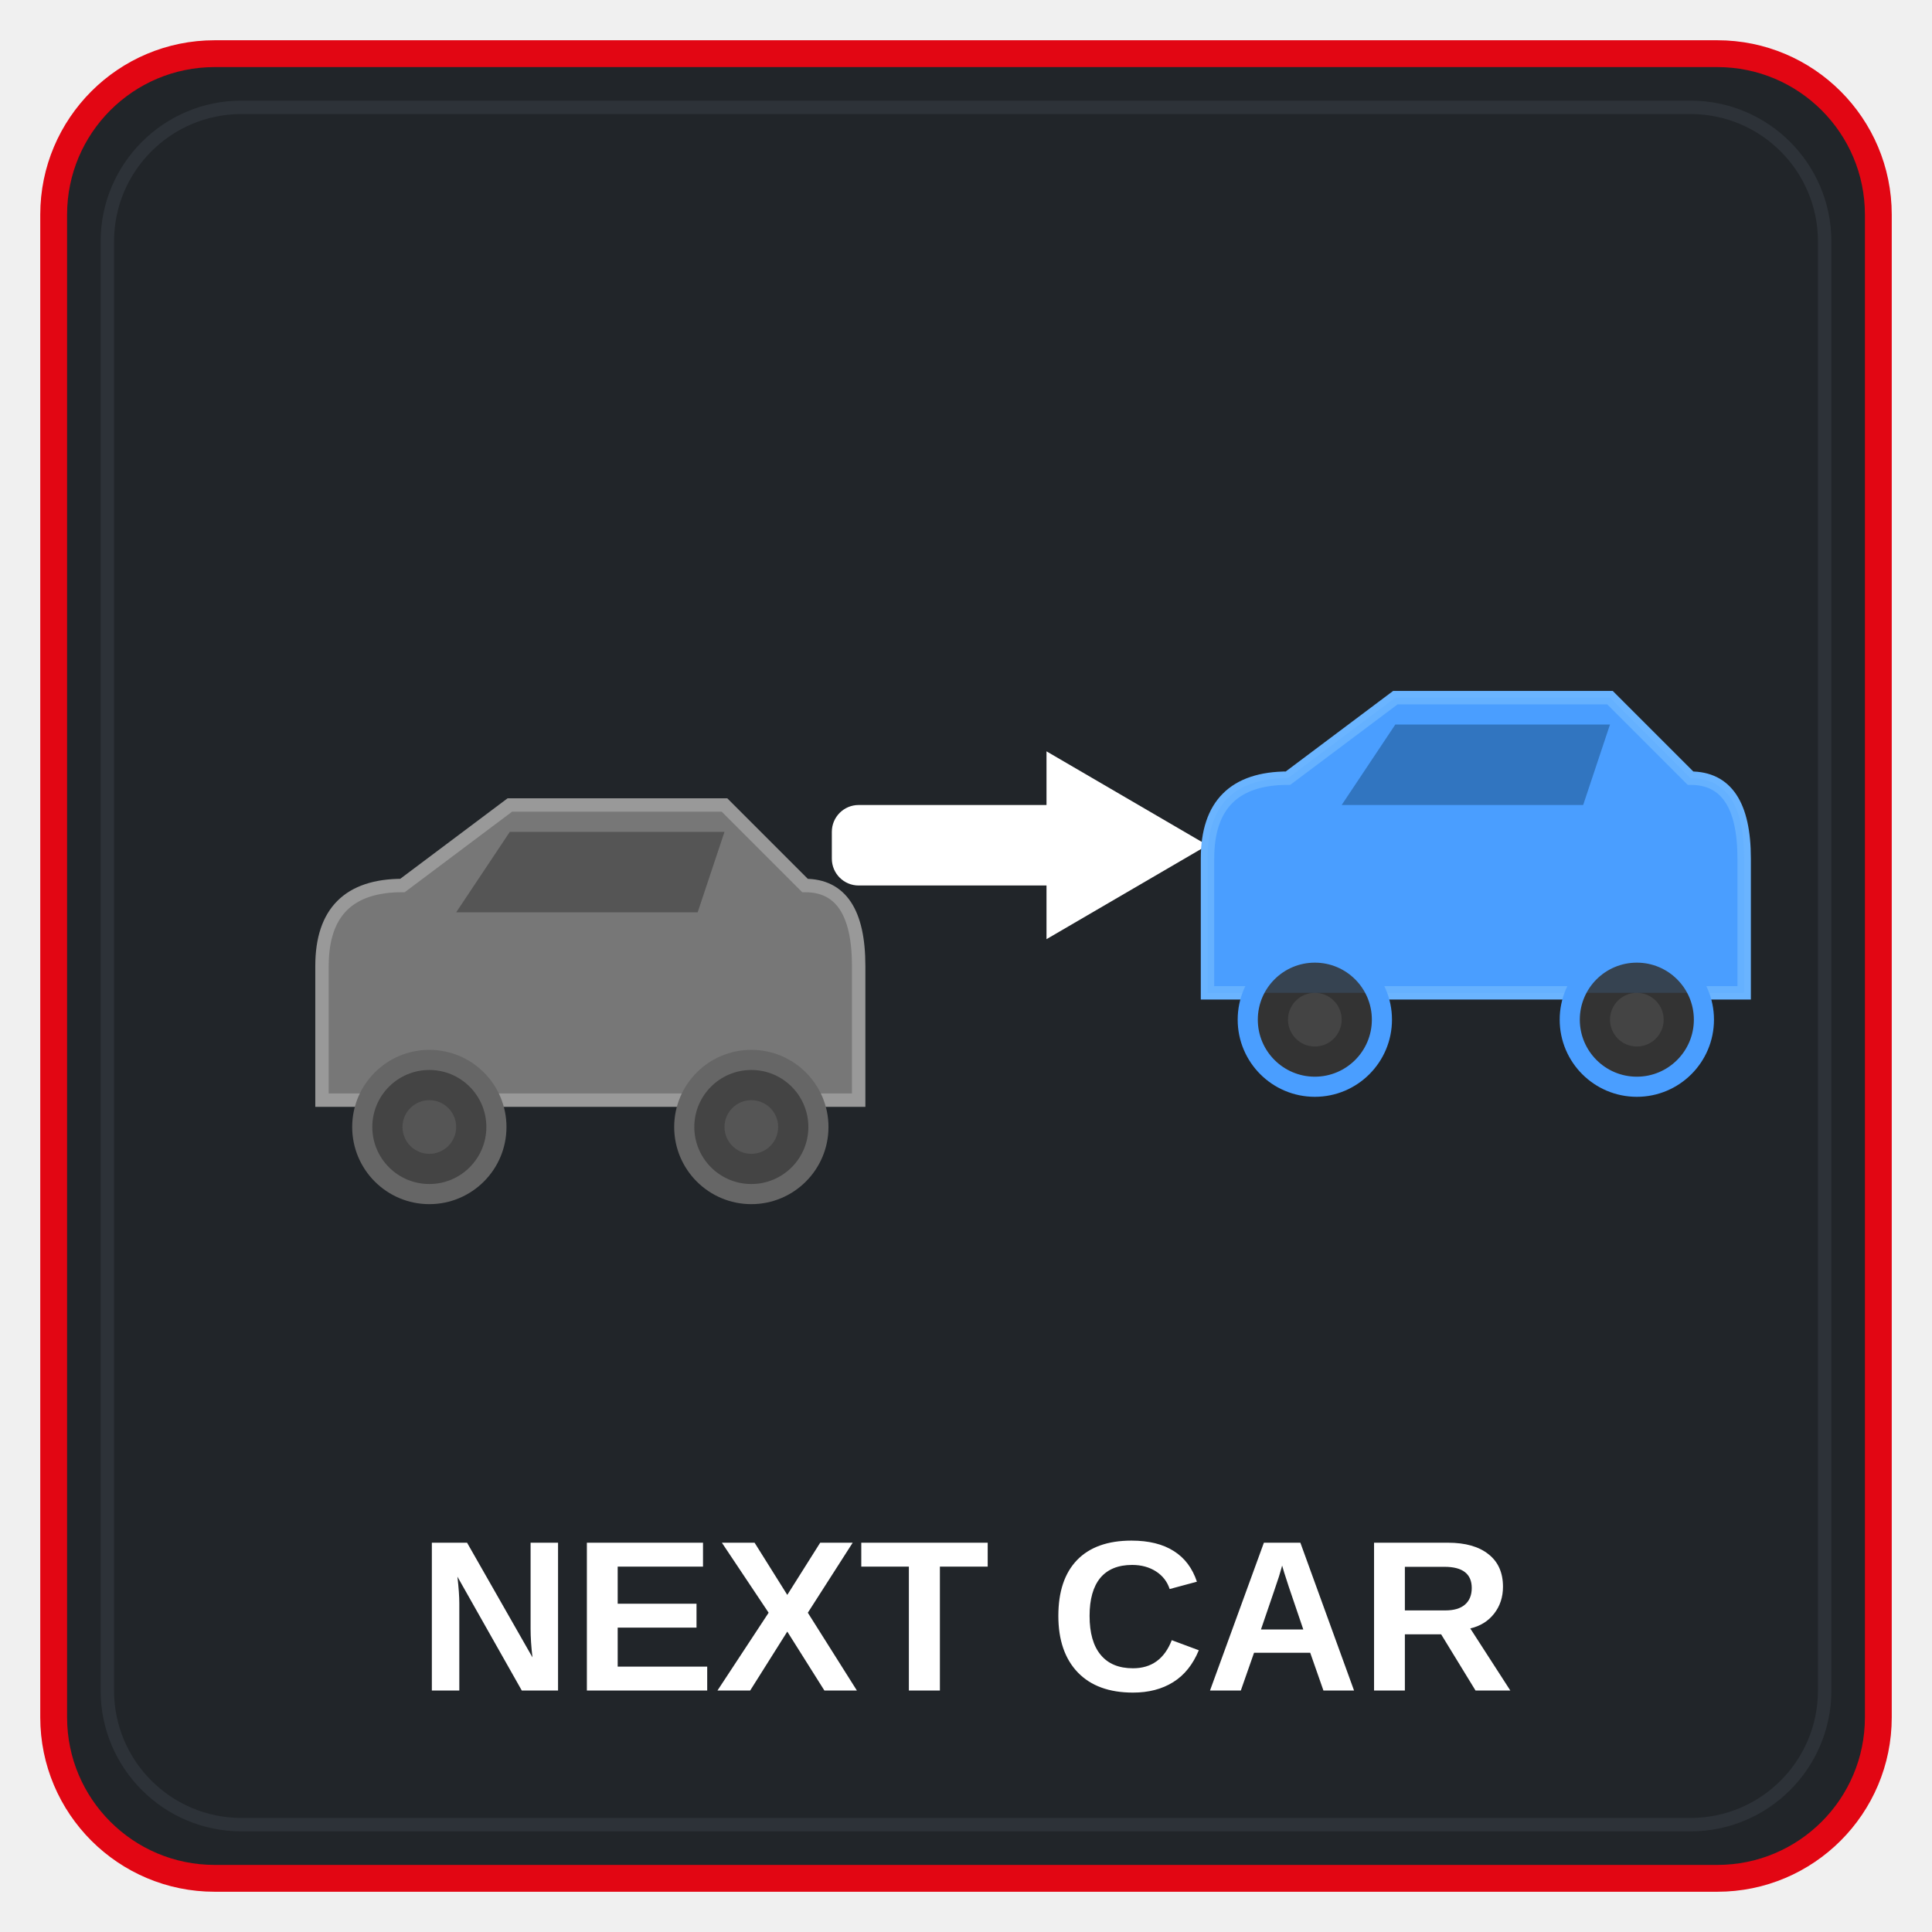
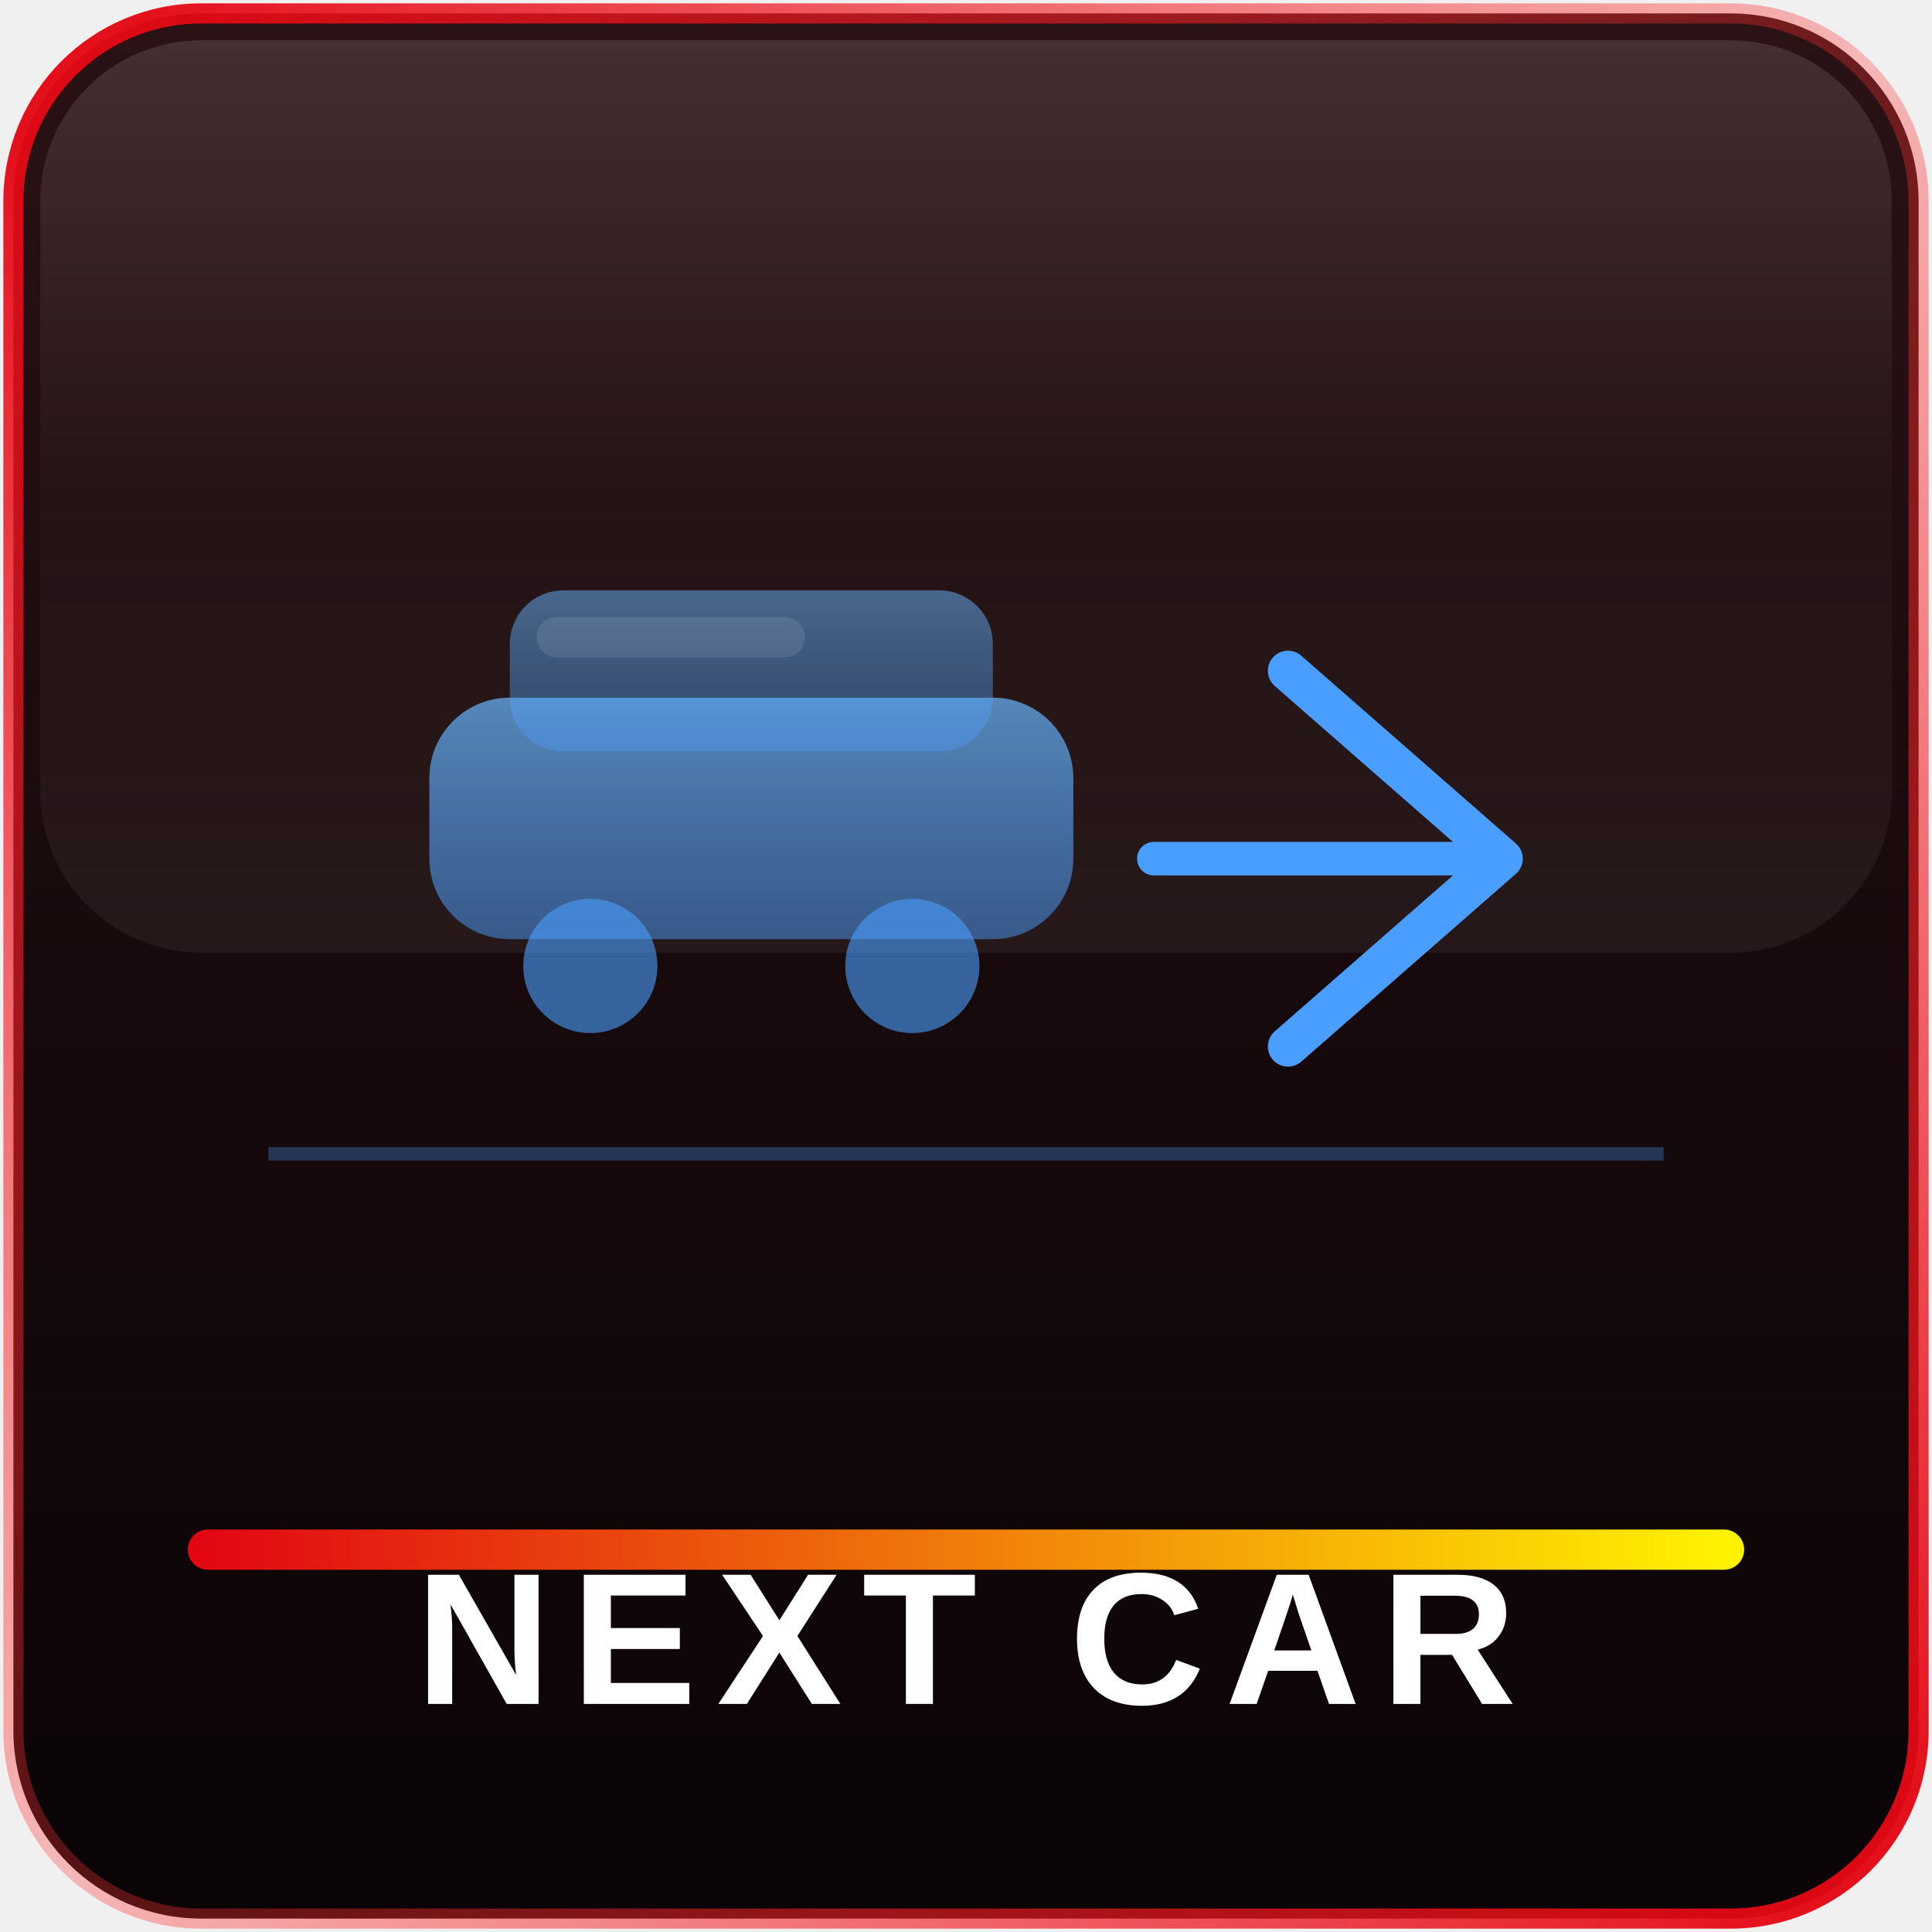
- <svg xmlns="http://www.w3.org/2000/svg" viewBox="0 0 144 144" width="144" height="144">
-   <rect x="4" y="4" width="136" height="136" rx="12" fill="#212529" stroke="#e20613" stroke-width="2" />
-   <rect x="8" y="8" width="128" height="128" rx="10" fill="none" stroke="#2d3238" stroke-width="1" />
-   <g transform="translate(16, 52)">
-     <path d="M8,30 L8,20 Q8,14 14,14 L22,8 L38,8 L44,14 Q48,14 48,20 L48,30 Z" fill="#777" stroke="#999" stroke-width="1" />
-     <path d="M22,10 L18,16 L36,16 L38,10 Z" fill="#555" />
-     <circle cx="16" cy="32" r="5" fill="#444" stroke="#666" stroke-width="1.5" />
-     <circle cx="40" cy="32" r="5" fill="#444" stroke="#666" stroke-width="1.5" />
-     <circle cx="16" cy="32" r="2" fill="#555" />
-     <circle cx="40" cy="32" r="2" fill="#555" />
-   </g>
-   <g transform="translate(62, 50)">
-     <rect x="0" y="10" width="18" height="6" rx="2" fill="white" />
-     <polygon points="16,6 28,13 16,20" fill="white" />
-   </g>
-   <g transform="translate(82, 44)">
-     <path d="M8,30 L8,20 Q8,14 14,14 L22,8 L38,8 L44,14 Q48,14 48,20 L48,30 Z" fill="#4a9eff" stroke="#6ab4ff" stroke-width="1" />
-     <path d="M22,10 L18,16 L36,16 L38,10 Z" fill="#2d6db5" />
-     <circle cx="16" cy="32" r="5" fill="#333" stroke="#4a9eff" stroke-width="1.5" />
-     <circle cx="40" cy="32" r="5" fill="#333" stroke="#4a9eff" stroke-width="1.5" />
-     <circle cx="16" cy="32" r="2" fill="#444" />
-     <circle cx="40" cy="32" r="2" fill="#444" />
-     <path d="M8,30 L8,20 Q8,14 14,14 L22,8 L38,8 L44,14 Q48,14 48,20 L48,30 Z" fill="#4a9eff" opacity="0.15" />
-   </g>
-   <text x="72" y="126" text-anchor="middle" font-family="Arial,Helvetica,sans-serif" font-size="16" font-weight="bold" fill="white">NEXT CAR</text>
+ <svg xmlns="http://www.w3.org/2000/svg" viewBox="0 0 144 144">
+   <defs>
+     <linearGradient id="gnc-bg" x1="0" y1="0" x2="0" y2="1">
+       <stop offset="0%" stop-color="#2a1215" />
+       <stop offset="50%" stop-color="#180a0c" />
+       <stop offset="100%" stop-color="#0a0406" />
+     </linearGradient>
+     <linearGradient id="gnc-border" x1="0" y1="0" x2="1" y2="1">
+       <stop offset="0%" stop-color="#e20613" />
+       <stop offset="50%" stop-color="#ff3333" stop-opacity="0.3" />
+       <stop offset="100%" stop-color="#e20613" />
+     </linearGradient>
+     <linearGradient id="gnc-shine" x1="0" y1="0" x2="0" y2="1">
+       <stop offset="0%" stop-color="#ffffff" stop-opacity="0.12" />
+       <stop offset="50%" stop-color="#ffffff" stop-opacity="0.02" />
+       <stop offset="100%" stop-color="#ffffff" stop-opacity="0.06" />
+     </linearGradient>
+     <linearGradient id="gnc-warm" x1="0" y1="0" x2="0" y2="1">
+       <stop offset="0%" stop-color="#6bb8ff" />
+       <stop offset="100%" stop-color="#4a9eff" stop-opacity="0.7" />
+     </linearGradient>
+     <linearGradient id="gnc-accent" x1="0" y1="0" x2="1" y2="0">
+       <stop offset="0%" stop-color="#e20613" />
+       <stop offset="100%" stop-color="#fff300" />
+     </linearGradient>
+   </defs>
+   <rect x="1" y="1" width="142" height="142" rx="14" fill="url(#gnc-bg)" stroke="url(#gnc-border)" stroke-width="1.5" />
+   <rect x="3" y="3" width="138" height="68" rx="12" fill="url(#gnc-shine)" />
+   <rect x="32" y="52" width="48" height="18" rx="6" fill="url(#gnc-warm)" opacity="0.7" />
+   <rect x="38" y="44" width="36" height="12" rx="4" fill="url(#gnc-warm)" opacity="0.5" />
+   <circle cx="44" cy="72" r="5" fill="#4a9eff" opacity="0.6" />
+   <circle cx="68" cy="72" r="5" fill="#4a9eff" opacity="0.6" />
+   <polyline points="96,50 112,64 96,78" fill="none" stroke="#4a9eff" stroke-width="3" stroke-linecap="round" stroke-linejoin="round" />
+   <line x1="86" y1="64" x2="112" y2="64" stroke="#4a9eff" stroke-width="2.5" stroke-linecap="round" />
+   <line x1="20" y1="86" x2="124" y2="86" stroke="#4a9eff" stroke-width="1" opacity="0.3" />
+   <rect x="40" y="46" width="20" height="3" rx="1.5" fill="#ffffff" opacity="0.1" />
+   <rect x="14" y="114" width="116" height="3" rx="1.5" fill="url(#gnc-accent)" />
+   <text x="72" y="127" text-anchor="middle" font-family="Arial,Helvetica,sans-serif" font-size="14" font-weight="bold" fill="#ffffff" letter-spacing="1.5">NEXT CAR</text>
</svg>
